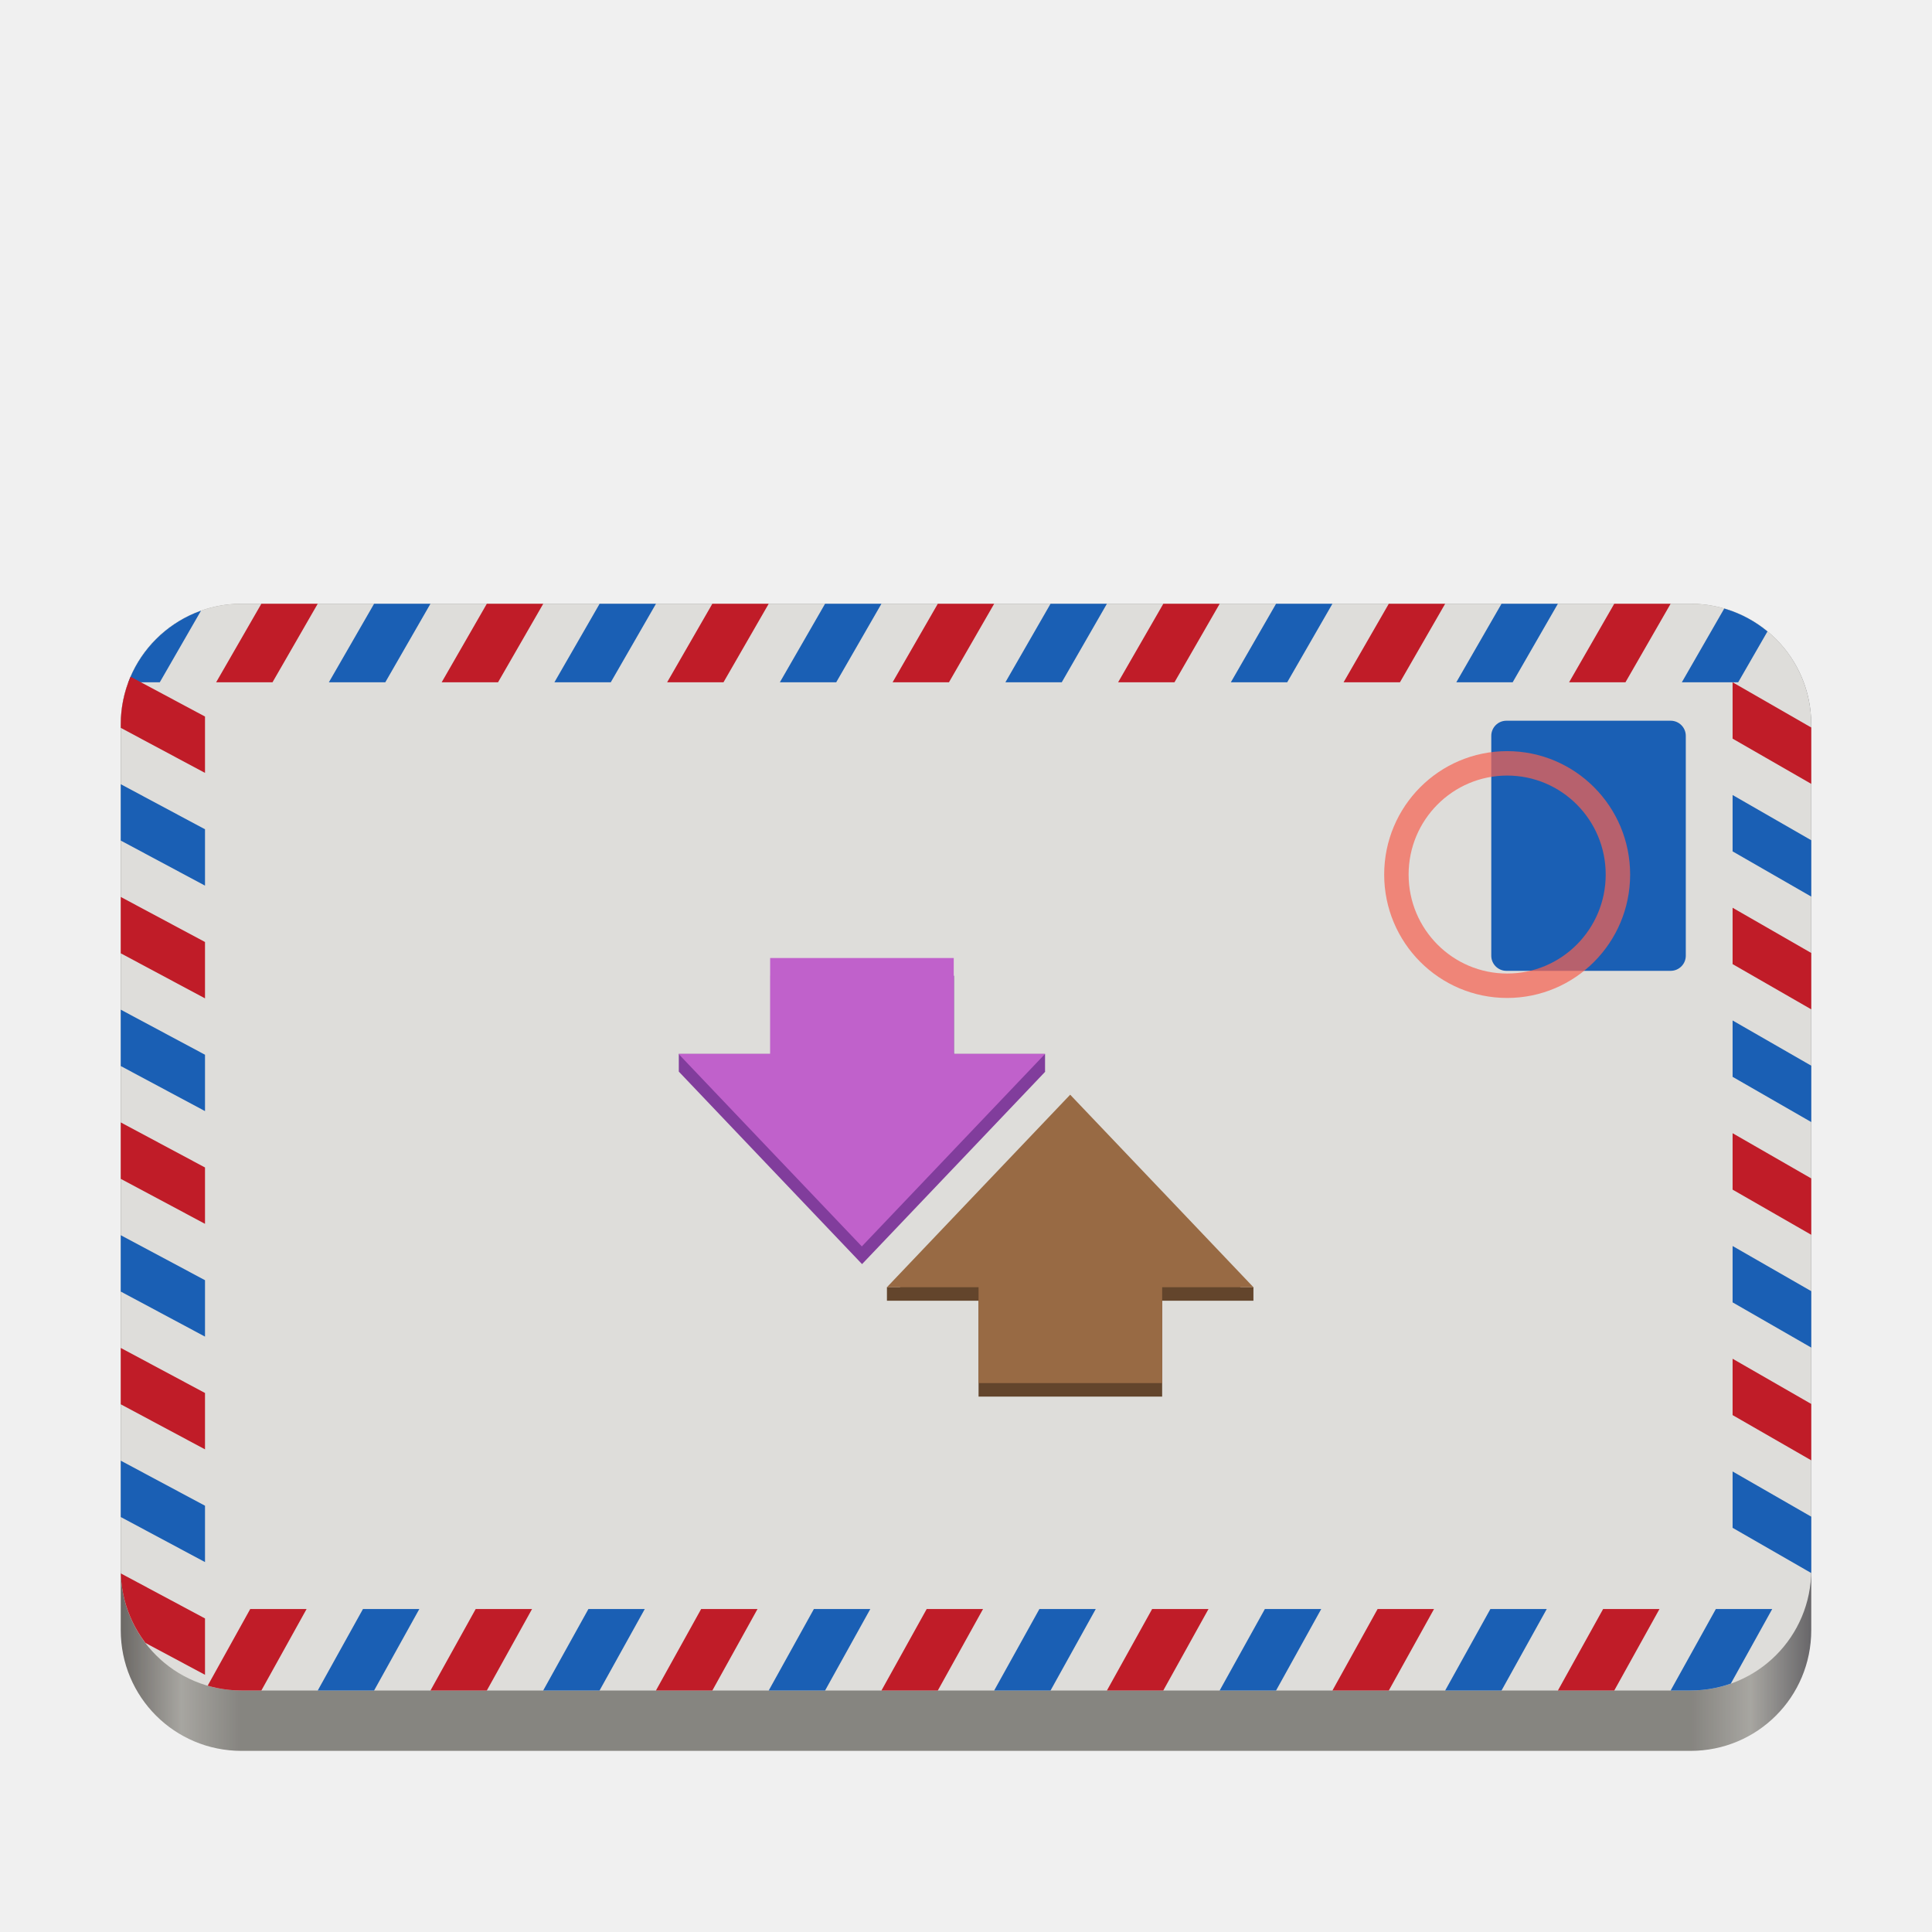
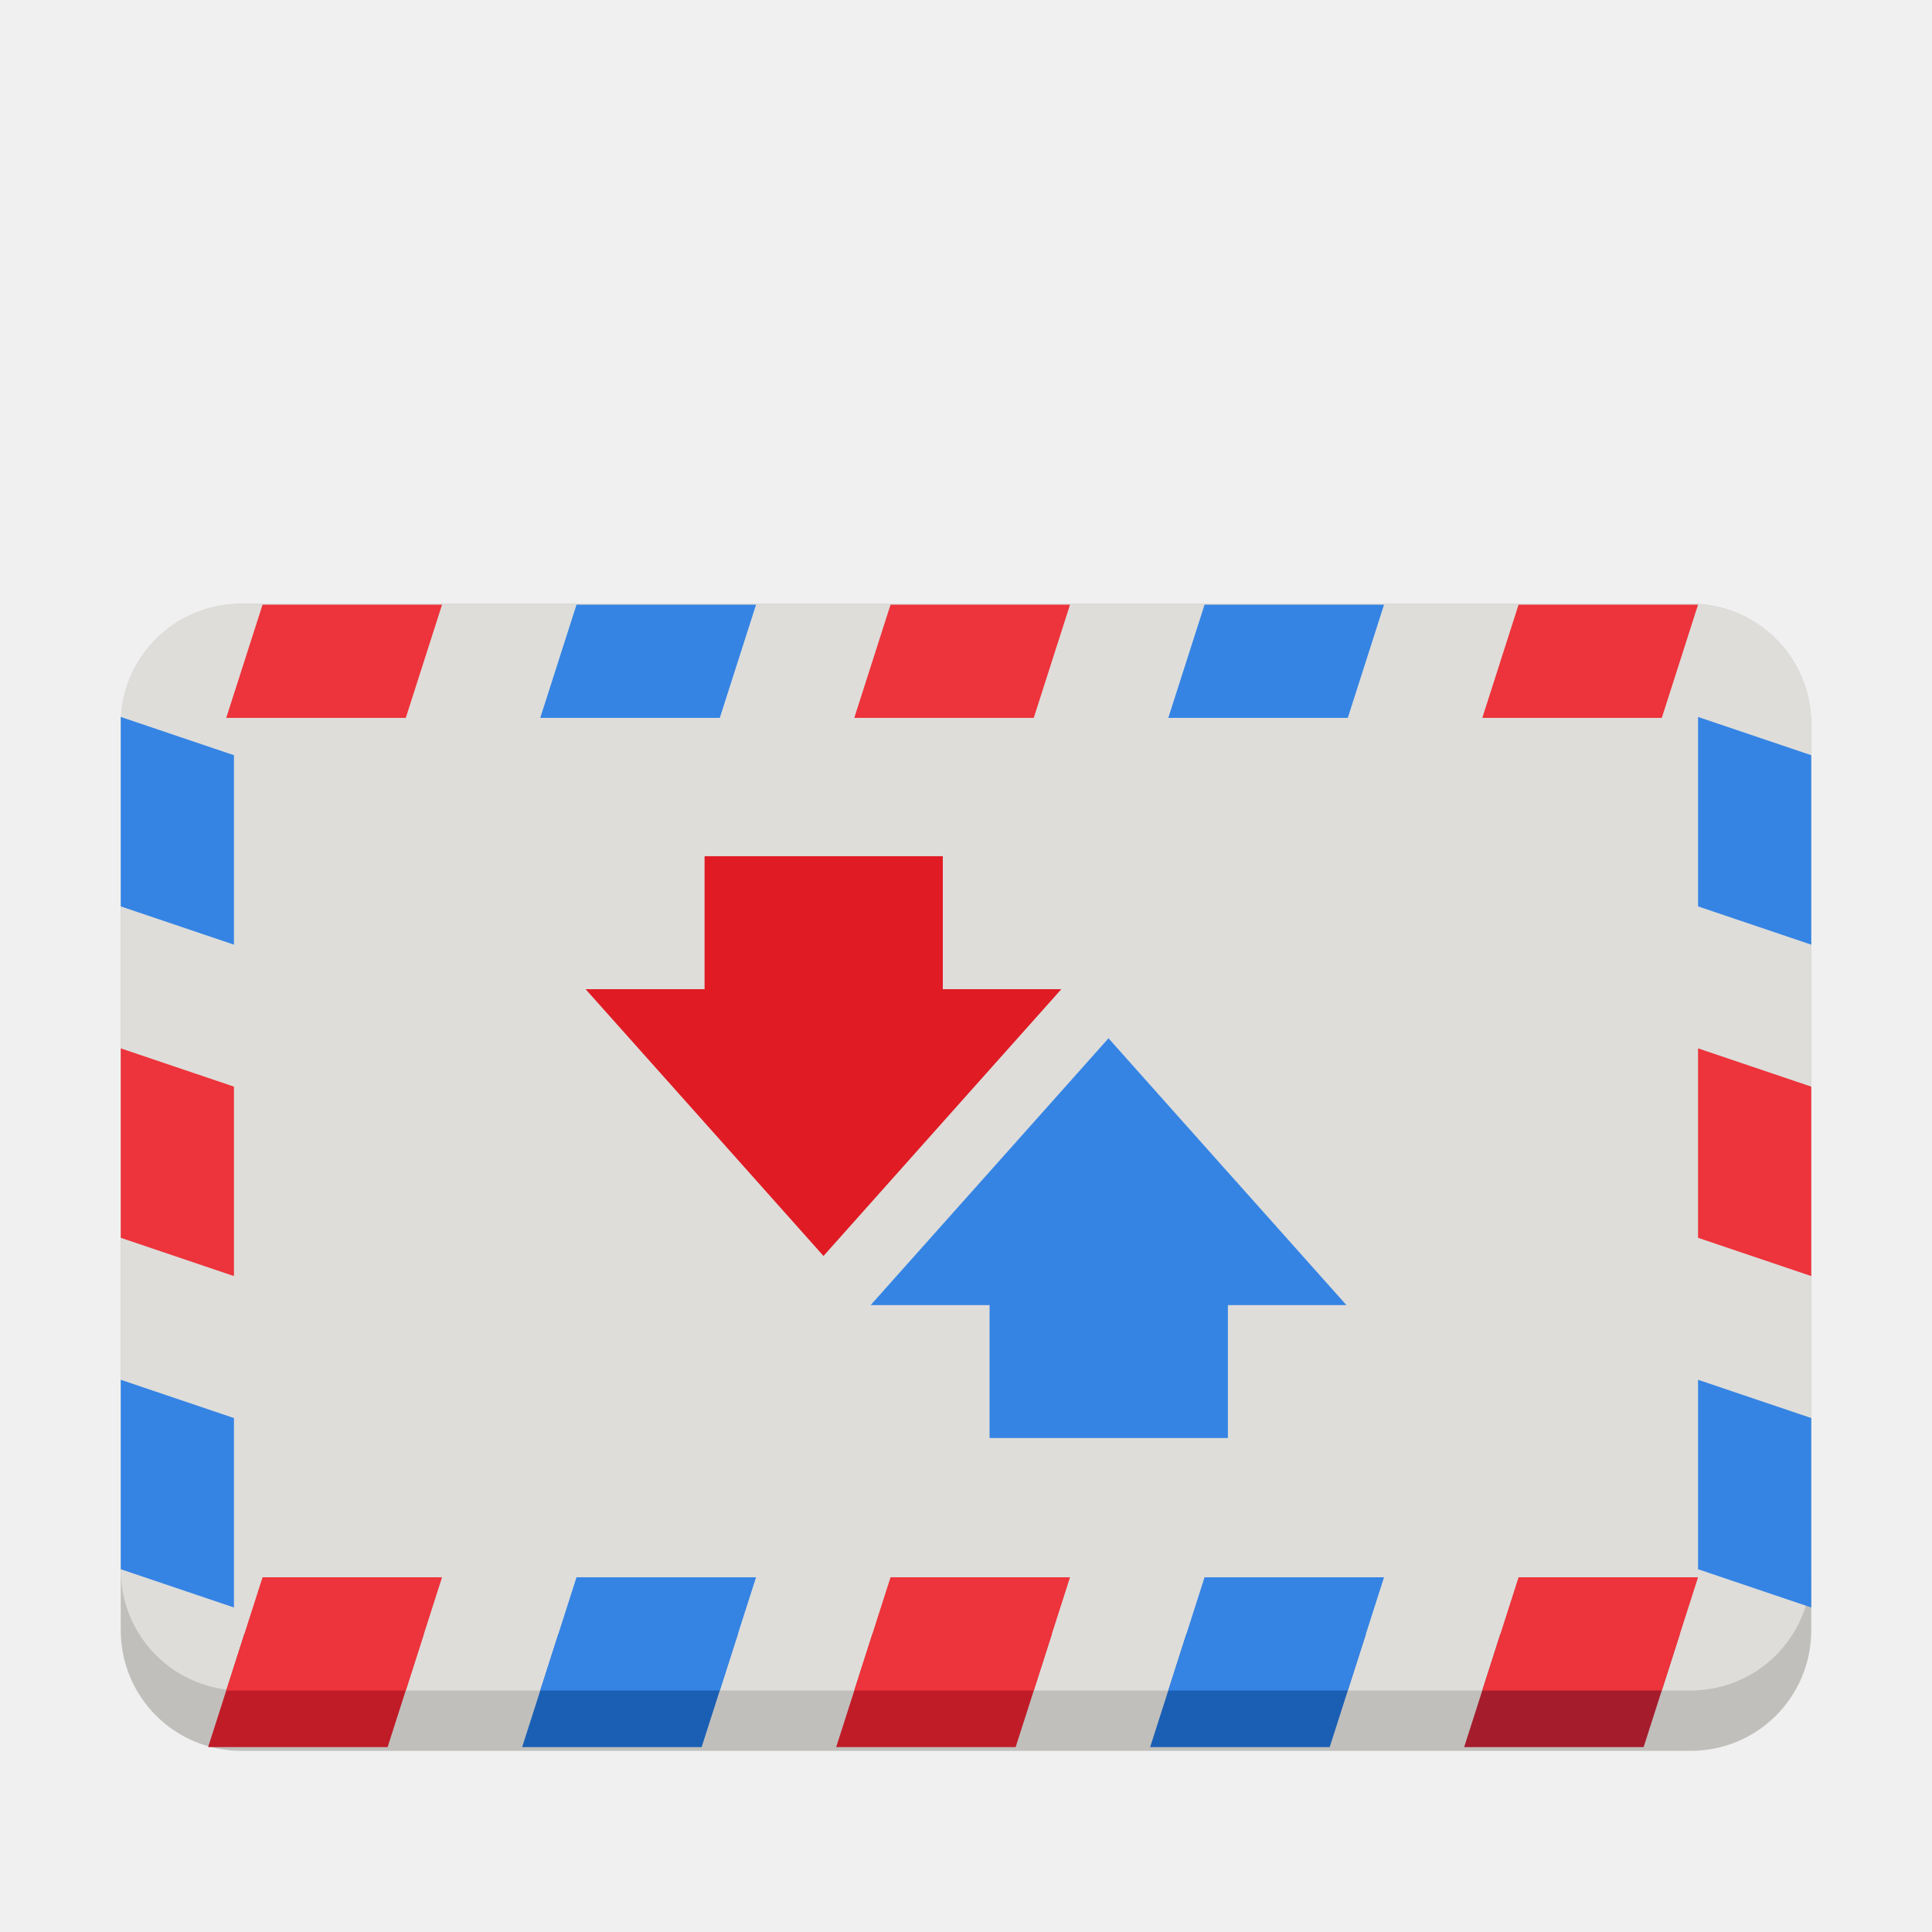
- <svg xmlns="http://www.w3.org/2000/svg" xmlns:xlink="http://www.w3.org/1999/xlink" height="128px" viewBox="0 0 128 128" width="128px">
-   <defs>
-     <filter id="a" height="100%" width="100%" x="0%" y="0%">
-       <feColorMatrix color-interpolation-filters="sRGB" values="0 0 0 0 1 0 0 0 0 1 0 0 0 0 1 0 0 0 -1 1" />
-     </filter>
-     <filter id="b" height="100%" width="100%" x="0%" y="0%">
-       <feImage height="153.6" result="source" width="153.6" xlink:href="#k" />
-       <feImage height="153.6" result="destination" width="153.6" xlink:href="#l" />
-       <feBlend color-interpolation-filters="sRGB" in="source" in2="destination" mode="multiply" />
-     </filter>
-     <filter id="c" height="100%" width="100%" x="0%" y="0%">
-       <feImage height="153.6" result="source" width="153.6" xlink:href="#m" />
-       <feImage height="153.6" result="destination" width="153.6" xlink:href="#n" />
-       <feComposite color-interpolation-filters="sRGB" in="source" in2="destination" k1="0" k2="1" k3="1" k4="0" operator="arithmetic" />
-     </filter>
-     <filter id="d" height="100%" width="100%" x="0%" y="0%">
-       <feColorMatrix color-interpolation-filters="sRGB" values="0 0 0 0 1 0 0 0 0 1 0 0 0 0 1 0 0 0 1 0" />
-     </filter>
-     <linearGradient id="e" gradientUnits="userSpaceOnUse" x1="8" x2="120" y1="116" y2="116">
-       <stop offset="0" stop-color="#7b7876" />
-       <stop offset="0.036" stop-color="#c0bfbc" />
-       <stop offset="0.071" stop-color="#9a9996" />
-       <stop offset="0.929" stop-color="#9a9996" />
-       <stop offset="0.964" stop-color="#c0bfbc" />
-       <stop offset="1" stop-color="#77767b" />
-     </linearGradient>
-     <clipPath id="f">
-       <rect height="152" width="192" />
-     </clipPath>
-     <g id="g">
-       <rect fill="none" height="153.6" width="153.6" />
-       <rect fill="#ffffff" height="153.6" width="153.6" />
-     </g>
-     <mask id="h">
-       <use xlink:href="#g" />
-     </mask>
-     <mask id="i">
-       <use filter="url(#a)" xlink:href="#g" />
-     </mask>
-     <mask id="j">
-       <rect fill="#ffffff" height="153.6" width="153.6" />
-     </mask>
-     <g id="k" mask="url(#j)">
-       <g clip-path="url(#f)" transform="matrix(1 0 0 1 4.8 -3.2)">
-         <path d="m 24 56 h 96 c 4.434 0 8 3.566 8 8 v 60 c 0 4.434 -3.566 8 -8 8 h -96 c -4.434 0 -8 -3.566 -8 -8 v -60 c 0 -4.434 3.566 -8 8 -8 z m 0 0" fill="#deddda" />
-       </g>
-     </g>
-     <g id="l" transform="matrix(1 0 0 1 12.8 12.8)">
-       <path d="m 16 40 h 96 c 4.434 0 8 3.566 8 8 v 60 c 0 4.434 -3.566 8 -8 8 h -96 c -4.434 0 -8 -3.566 -8 -8 v -60 c 0 -4.434 3.566 -8 8 -8 z m 0 0" fill="url(#e)" />
-     </g>
-     <g id="m" filter="url(#b)" mask="url(#h)">
-       <rect height="153.6" width="153.6" />
-     </g>
-     <g id="n" mask="url(#i)">
-       <use xlink:href="#l" />
-     </g>
-     <clipPath id="o">
-       <path d="m 8 40 h 6 v 6 h -6 z m 0 0" />
-     </clipPath>
-     <clipPath id="p">
-       <path d="m 16 40 h 96 c 4.418 0 8 3.582 8 8 v 56 c 0 4.418 -3.582 8 -8 8 h -96 c -4.418 0 -8 -3.582 -8 -8 v -56 c 0 -4.418 3.582 -8 8 -8 z m 0 0" />
-     </clipPath>
-     <clipPath id="q">
-       <path d="m 14 40 h 8 v 6 h -8 z m 0 0" />
-     </clipPath>
-     <clipPath id="r">
-       <path d="m 16 40 h 96 c 4.418 0 8 3.582 8 8 v 56 c 0 4.418 -3.582 8 -8 8 h -96 c -4.418 0 -8 -3.582 -8 -8 v -56 c 0 -4.418 3.582 -8 8 -8 z m 0 0" />
-     </clipPath>
-     <clipPath id="s">
-       <path d="m 21 40 h 8 v 6 h -8 z m 0 0" />
-     </clipPath>
-     <clipPath id="t">
-       <path d="m 16 40 h 96 c 4.418 0 8 3.582 8 8 v 56 c 0 4.418 -3.582 8 -8 8 h -96 c -4.418 0 -8 -3.582 -8 -8 v -56 c 0 -4.418 3.582 -8 8 -8 z m 0 0" />
-     </clipPath>
-     <clipPath id="u">
-       <path d="m 29 40 h 7 v 6 h -7 z m 0 0" />
-     </clipPath>
-     <clipPath id="v">
-       <path d="m 16 40 h 96 c 4.418 0 8 3.582 8 8 v 56 c 0 4.418 -3.582 8 -8 8 h -96 c -4.418 0 -8 -3.582 -8 -8 v -56 c 0 -4.418 3.582 -8 8 -8 z m 0 0" />
-     </clipPath>
-     <clipPath id="w">
-       <path d="m 36 40 h 8 v 6 h -8 z m 0 0" />
-     </clipPath>
-     <clipPath id="x">
-       <path d="m 16 40 h 96 c 4.418 0 8 3.582 8 8 v 56 c 0 4.418 -3.582 8 -8 8 h -96 c -4.418 0 -8 -3.582 -8 -8 v -56 c 0 -4.418 3.582 -8 8 -8 z m 0 0" />
-     </clipPath>
-     <clipPath id="y">
-       <path d="m 44 40 h 7 v 6 h -7 z m 0 0" />
-     </clipPath>
-     <clipPath id="z">
-       <path d="m 16 40 h 96 c 4.418 0 8 3.582 8 8 v 56 c 0 4.418 -3.582 8 -8 8 h -96 c -4.418 0 -8 -3.582 -8 -8 v -56 c 0 -4.418 3.582 -8 8 -8 z m 0 0" />
-     </clipPath>
-     <clipPath id="A">
-       <path d="m 51 40 h 8 v 6 h -8 z m 0 0" />
-     </clipPath>
-     <clipPath id="B">
-       <path d="m 16 40 h 96 c 4.418 0 8 3.582 8 8 v 56 c 0 4.418 -3.582 8 -8 8 h -96 c -4.418 0 -8 -3.582 -8 -8 v -56 c 0 -4.418 3.582 -8 8 -8 z m 0 0" />
-     </clipPath>
-     <clipPath id="C">
-       <path d="m 59 40 h 7 v 6 h -7 z m 0 0" />
-     </clipPath>
-     <clipPath id="D">
-       <path d="m 16 40 h 96 c 4.418 0 8 3.582 8 8 v 56 c 0 4.418 -3.582 8 -8 8 h -96 c -4.418 0 -8 -3.582 -8 -8 v -56 c 0 -4.418 3.582 -8 8 -8 z m 0 0" />
-     </clipPath>
-     <clipPath id="E">
-       <path d="m 66 40 h 8 v 6 h -8 z m 0 0" />
-     </clipPath>
-     <clipPath id="F">
-       <path d="m 16 40 h 96 c 4.418 0 8 3.582 8 8 v 56 c 0 4.418 -3.582 8 -8 8 h -96 c -4.418 0 -8 -3.582 -8 -8 v -56 c 0 -4.418 3.582 -8 8 -8 z m 0 0" />
-     </clipPath>
-     <clipPath id="G">
-       <path d="m 74 40 h 7 v 6 h -7 z m 0 0" />
-     </clipPath>
-     <clipPath id="H">
-       <path d="m 16 40 h 96 c 4.418 0 8 3.582 8 8 v 56 c 0 4.418 -3.582 8 -8 8 h -96 c -4.418 0 -8 -3.582 -8 -8 v -56 c 0 -4.418 3.582 -8 8 -8 z m 0 0" />
-     </clipPath>
-     <clipPath id="I">
-       <path d="m 81 40 h 8 v 6 h -8 z m 0 0" />
-     </clipPath>
-     <clipPath id="J">
-       <path d="m 16 40 h 96 c 4.418 0 8 3.582 8 8 v 56 c 0 4.418 -3.582 8 -8 8 h -96 c -4.418 0 -8 -3.582 -8 -8 v -56 c 0 -4.418 3.582 -8 8 -8 z m 0 0" />
-     </clipPath>
-     <clipPath id="K">
-       <path d="m 89 40 h 7 v 6 h -7 z m 0 0" />
-     </clipPath>
-     <clipPath id="L">
-       <path d="m 16 40 h 96 c 4.418 0 8 3.582 8 8 v 56 c 0 4.418 -3.582 8 -8 8 h -96 c -4.418 0 -8 -3.582 -8 -8 v -56 c 0 -4.418 3.582 -8 8 -8 z m 0 0" />
-     </clipPath>
-     <clipPath id="M">
-       <path d="m 96 40 h 8 v 6 h -8 z m 0 0" />
-     </clipPath>
-     <clipPath id="N">
-       <path d="m 16 40 h 96 c 4.418 0 8 3.582 8 8 v 56 c 0 4.418 -3.582 8 -8 8 h -96 c -4.418 0 -8 -3.582 -8 -8 v -56 c 0 -4.418 3.582 -8 8 -8 z m 0 0" />
-     </clipPath>
-     <clipPath id="O">
-       <path d="m 103 40 h 8 v 6 h -8 z m 0 0" />
-     </clipPath>
-     <clipPath id="P">
-       <path d="m 16 40 h 96 c 4.418 0 8 3.582 8 8 v 56 c 0 4.418 -3.582 8 -8 8 h -96 c -4.418 0 -8 -3.582 -8 -8 v -56 c 0 -4.418 3.582 -8 8 -8 z m 0 0" />
-     </clipPath>
-     <clipPath id="Q">
-       <path d="m 111 40 h 8 v 6 h -8 z m 0 0" />
-     </clipPath>
-     <clipPath id="R">
-       <path d="m 16 40 h 96 c 4.418 0 8 3.582 8 8 v 56 c 0 4.418 -3.582 8 -8 8 h -96 c -4.418 0 -8 -3.582 -8 -8 v -56 c 0 -4.418 3.582 -8 8 -8 z m 0 0" />
-     </clipPath>
-     <clipPath id="S">
-       <path d="m 13 106 h 8 v 6 h -8 z m 0 0" />
-     </clipPath>
-     <clipPath id="T">
-       <path d="m 16 40 h 96 c 4.418 0 8 3.582 8 8 v 56 c 0 4.418 -3.582 8 -8 8 h -96 c -4.418 0 -8 -3.582 -8 -8 v -56 c 0 -4.418 3.582 -8 8 -8 z m 0 0" />
-     </clipPath>
-     <clipPath id="U">
-       <path d="m 21 106 h 7 v 6 h -7 z m 0 0" />
-     </clipPath>
-     <clipPath id="V">
-       <path d="m 16 40 h 96 c 4.418 0 8 3.582 8 8 v 56 c 0 4.418 -3.582 8 -8 8 h -96 c -4.418 0 -8 -3.582 -8 -8 v -56 c 0 -4.418 3.582 -8 8 -8 z m 0 0" />
-     </clipPath>
-     <clipPath id="W">
-       <path d="m 28 106 h 8 v 6 h -8 z m 0 0" />
-     </clipPath>
-     <clipPath id="X">
-       <path d="m 16 40 h 96 c 4.418 0 8 3.582 8 8 v 56 c 0 4.418 -3.582 8 -8 8 h -96 c -4.418 0 -8 -3.582 -8 -8 v -56 c 0 -4.418 3.582 -8 8 -8 z m 0 0" />
-     </clipPath>
-     <clipPath id="Y">
-       <path d="m 35 106 h 8 v 6 h -8 z m 0 0" />
-     </clipPath>
-     <clipPath id="Z">
-       <path d="m 16 40 h 96 c 4.418 0 8 3.582 8 8 v 56 c 0 4.418 -3.582 8 -8 8 h -96 c -4.418 0 -8 -3.582 -8 -8 v -56 c 0 -4.418 3.582 -8 8 -8 z m 0 0" />
-     </clipPath>
-     <clipPath id="aa">
-       <path d="m 43 106 h 8 v 6 h -8 z m 0 0" />
-     </clipPath>
-     <clipPath id="ab">
-       <path d="m 16 40 h 96 c 4.418 0 8 3.582 8 8 v 56 c 0 4.418 -3.582 8 -8 8 h -96 c -4.418 0 -8 -3.582 -8 -8 v -56 c 0 -4.418 3.582 -8 8 -8 z m 0 0" />
-     </clipPath>
-     <clipPath id="ac">
-       <path d="m 50 106 h 8 v 6 h -8 z m 0 0" />
-     </clipPath>
-     <clipPath id="ad">
-       <path d="m 16 40 h 96 c 4.418 0 8 3.582 8 8 v 56 c 0 4.418 -3.582 8 -8 8 h -96 c -4.418 0 -8 -3.582 -8 -8 v -56 c 0 -4.418 3.582 -8 8 -8 z m 0 0" />
-     </clipPath>
-     <clipPath id="ae">
-       <path d="m 58 106 h 8 v 6 h -8 z m 0 0" />
-     </clipPath>
-     <clipPath id="af">
-       <path d="m 16 40 h 96 c 4.418 0 8 3.582 8 8 v 56 c 0 4.418 -3.582 8 -8 8 h -96 c -4.418 0 -8 -3.582 -8 -8 v -56 c 0 -4.418 3.582 -8 8 -8 z m 0 0" />
-     </clipPath>
-     <clipPath id="ag">
-       <path d="m 65 106 h 8 v 6 h -8 z m 0 0" />
-     </clipPath>
-     <clipPath id="ah">
-       <path d="m 16 40 h 96 c 4.418 0 8 3.582 8 8 v 56 c 0 4.418 -3.582 8 -8 8 h -96 c -4.418 0 -8 -3.582 -8 -8 v -56 c 0 -4.418 3.582 -8 8 -8 z m 0 0" />
-     </clipPath>
-     <clipPath id="ai">
-       <path d="m 73 106 h 8 v 6 h -8 z m 0 0" />
-     </clipPath>
-     <clipPath id="aj">
-       <path d="m 16 40 h 96 c 4.418 0 8 3.582 8 8 v 56 c 0 4.418 -3.582 8 -8 8 h -96 c -4.418 0 -8 -3.582 -8 -8 v -56 c 0 -4.418 3.582 -8 8 -8 z m 0 0" />
-     </clipPath>
-     <clipPath id="ak">
-       <path d="m 80 106 h 8 v 6 h -8 z m 0 0" />
-     </clipPath>
-     <clipPath id="al">
-       <path d="m 16 40 h 96 c 4.418 0 8 3.582 8 8 v 56 c 0 4.418 -3.582 8 -8 8 h -96 c -4.418 0 -8 -3.582 -8 -8 v -56 c 0 -4.418 3.582 -8 8 -8 z m 0 0" />
-     </clipPath>
-     <clipPath id="am">
-       <path d="m 88 106 h 8 v 6 h -8 z m 0 0" />
-     </clipPath>
-     <clipPath id="an">
-       <path d="m 16 40 h 96 c 4.418 0 8 3.582 8 8 v 56 c 0 4.418 -3.582 8 -8 8 h -96 c -4.418 0 -8 -3.582 -8 -8 v -56 c 0 -4.418 3.582 -8 8 -8 z m 0 0" />
-     </clipPath>
-     <clipPath id="ao">
-       <path d="m 95 106 h 8 v 6 h -8 z m 0 0" />
-     </clipPath>
-     <clipPath id="ap">
-       <path d="m 16 40 h 96 c 4.418 0 8 3.582 8 8 v 56 c 0 4.418 -3.582 8 -8 8 h -96 c -4.418 0 -8 -3.582 -8 -8 v -56 c 0 -4.418 3.582 -8 8 -8 z m 0 0" />
-     </clipPath>
-     <clipPath id="aq">
-       <path d="m 103 106 h 7 v 6 h -7 z m 0 0" />
-     </clipPath>
-     <clipPath id="ar">
-       <path d="m 16 40 h 96 c 4.418 0 8 3.582 8 8 v 56 c 0 4.418 -3.582 8 -8 8 h -96 c -4.418 0 -8 -3.582 -8 -8 v -56 c 0 -4.418 3.582 -8 8 -8 z m 0 0" />
-     </clipPath>
-     <clipPath id="as">
-       <path d="m 110 106 h 8 v 6 h -8 z m 0 0" />
-     </clipPath>
-     <clipPath id="at">
-       <path d="m 16 40 h 96 c 4.418 0 8 3.582 8 8 v 56 c 0 4.418 -3.582 8 -8 8 h -96 c -4.418 0 -8 -3.582 -8 -8 v -56 c 0 -4.418 3.582 -8 8 -8 z m 0 0" />
-     </clipPath>
-     <clipPath id="au">
-       <path d="m 8 44 h 6 v 8 h -6 z m 0 0" />
-     </clipPath>
-     <clipPath id="av">
-       <path d="m 16 40 h 96 c 4.418 0 8 3.582 8 8 v 56 c 0 4.418 -3.582 8 -8 8 h -96 c -4.418 0 -8 -3.582 -8 -8 v -56 c 0 -4.418 3.582 -8 8 -8 z m 0 0" />
-     </clipPath>
-     <clipPath id="aw">
-       <path d="m 8 51 h 6 v 8 h -6 z m 0 0" />
-     </clipPath>
-     <clipPath id="ax">
-       <path d="m 16 40 h 96 c 4.418 0 8 3.582 8 8 v 56 c 0 4.418 -3.582 8 -8 8 h -96 c -4.418 0 -8 -3.582 -8 -8 v -56 c 0 -4.418 3.582 -8 8 -8 z m 0 0" />
-     </clipPath>
-     <clipPath id="ay">
-       <path d="m 8 59 h 6 v 8 h -6 z m 0 0" />
-     </clipPath>
-     <clipPath id="az">
-       <path d="m 16 40 h 96 c 4.418 0 8 3.582 8 8 v 56 c 0 4.418 -3.582 8 -8 8 h -96 c -4.418 0 -8 -3.582 -8 -8 v -56 c 0 -4.418 3.582 -8 8 -8 z m 0 0" />
-     </clipPath>
-     <clipPath id="aA">
-       <path d="m 8 66 h 6 v 8 h -6 z m 0 0" />
-     </clipPath>
-     <clipPath id="aB">
-       <path d="m 16 40 h 96 c 4.418 0 8 3.582 8 8 v 56 c 0 4.418 -3.582 8 -8 8 h -96 c -4.418 0 -8 -3.582 -8 -8 v -56 c 0 -4.418 3.582 -8 8 -8 z m 0 0" />
-     </clipPath>
-     <clipPath id="aC">
-       <path d="m 8 74 h 6 v 8 h -6 z m 0 0" />
-     </clipPath>
-     <clipPath id="aD">
-       <path d="m 16 40 h 96 c 4.418 0 8 3.582 8 8 v 56 c 0 4.418 -3.582 8 -8 8 h -96 c -4.418 0 -8 -3.582 -8 -8 v -56 c 0 -4.418 3.582 -8 8 -8 z m 0 0" />
-     </clipPath>
-     <clipPath id="aE">
-       <path d="m 8 81 h 6 v 8 h -6 z m 0 0" />
-     </clipPath>
-     <clipPath id="aF">
-       <path d="m 16 40 h 96 c 4.418 0 8 3.582 8 8 v 56 c 0 4.418 -3.582 8 -8 8 h -96 c -4.418 0 -8 -3.582 -8 -8 v -56 c 0 -4.418 3.582 -8 8 -8 z m 0 0" />
-     </clipPath>
-     <clipPath id="aG">
-       <path d="m 8 89 h 6 v 8 h -6 z m 0 0" />
-     </clipPath>
-     <clipPath id="aH">
-       <path d="m 16 40 h 96 c 4.418 0 8 3.582 8 8 v 56 c 0 4.418 -3.582 8 -8 8 h -96 c -4.418 0 -8 -3.582 -8 -8 v -56 c 0 -4.418 3.582 -8 8 -8 z m 0 0" />
-     </clipPath>
-     <clipPath id="aI">
-       <path d="m 8 96 h 6 v 8 h -6 z m 0 0" />
-     </clipPath>
-     <clipPath id="aJ">
-       <path d="m 16 40 h 96 c 4.418 0 8 3.582 8 8 v 56 c 0 4.418 -3.582 8 -8 8 h -96 c -4.418 0 -8 -3.582 -8 -8 v -56 c 0 -4.418 3.582 -8 8 -8 z m 0 0" />
-     </clipPath>
-     <clipPath id="aK">
-       <path d="m 8 104 h 6 v 7 h -6 z m 0 0" />
-     </clipPath>
-     <clipPath id="aL">
-       <path d="m 16 40 h 96 c 4.418 0 8 3.582 8 8 v 56 c 0 4.418 -3.582 8 -8 8 h -96 c -4.418 0 -8 -3.582 -8 -8 v -56 c 0 -4.418 3.582 -8 8 -8 z m 0 0" />
-     </clipPath>
-     <clipPath id="aM">
-       <path d="m 114 45 h 6 v 7 h -6 z m 0 0" />
-     </clipPath>
-     <clipPath id="aN">
-       <path d="m 16 40 h 96 c 4.418 0 8 3.582 8 8 v 56 c 0 4.418 -3.582 8 -8 8 h -96 c -4.418 0 -8 -3.582 -8 -8 v -56 c 0 -4.418 3.582 -8 8 -8 z m 0 0" />
-     </clipPath>
-     <clipPath id="aO">
-       <path d="m 114 52 h 6 v 8 h -6 z m 0 0" />
-     </clipPath>
-     <clipPath id="aP">
-       <path d="m 16 40 h 96 c 4.418 0 8 3.582 8 8 v 56 c 0 4.418 -3.582 8 -8 8 h -96 c -4.418 0 -8 -3.582 -8 -8 v -56 c 0 -4.418 3.582 -8 8 -8 z m 0 0" />
-     </clipPath>
-     <clipPath id="aQ">
-       <path d="m 114 60 h 6 v 7 h -6 z m 0 0" />
-     </clipPath>
-     <clipPath id="aR">
-       <path d="m 16 40 h 96 c 4.418 0 8 3.582 8 8 v 56 c 0 4.418 -3.582 8 -8 8 h -96 c -4.418 0 -8 -3.582 -8 -8 v -56 c 0 -4.418 3.582 -8 8 -8 z m 0 0" />
-     </clipPath>
-     <clipPath id="aS">
-       <path d="m 114 67 h 6 v 8 h -6 z m 0 0" />
-     </clipPath>
-     <clipPath id="aT">
-       <path d="m 16 40 h 96 c 4.418 0 8 3.582 8 8 v 56 c 0 4.418 -3.582 8 -8 8 h -96 c -4.418 0 -8 -3.582 -8 -8 v -56 c 0 -4.418 3.582 -8 8 -8 z m 0 0" />
-     </clipPath>
-     <clipPath id="aU">
-       <path d="m 114 75 h 6 v 7 h -6 z m 0 0" />
-     </clipPath>
-     <clipPath id="aV">
-       <path d="m 16 40 h 96 c 4.418 0 8 3.582 8 8 v 56 c 0 4.418 -3.582 8 -8 8 h -96 c -4.418 0 -8 -3.582 -8 -8 v -56 c 0 -4.418 3.582 -8 8 -8 z m 0 0" />
-     </clipPath>
-     <clipPath id="aW">
-       <path d="m 114 82 h 6 v 8 h -6 z m 0 0" />
-     </clipPath>
-     <clipPath id="aX">
-       <path d="m 16 40 h 96 c 4.418 0 8 3.582 8 8 v 56 c 0 4.418 -3.582 8 -8 8 h -96 c -4.418 0 -8 -3.582 -8 -8 v -56 c 0 -4.418 3.582 -8 8 -8 z m 0 0" />
-     </clipPath>
-     <clipPath id="aY">
-       <path d="m 114 90 h 6 v 7 h -6 z m 0 0" />
-     </clipPath>
-     <clipPath id="aZ">
-       <path d="m 16 40 h 96 c 4.418 0 8 3.582 8 8 v 56 c 0 4.418 -3.582 8 -8 8 h -96 c -4.418 0 -8 -3.582 -8 -8 v -56 c 0 -4.418 3.582 -8 8 -8 z m 0 0" />
-     </clipPath>
-     <clipPath id="a0">
-       <path d="m 114 97 h 6 v 8 h -6 z m 0 0" />
-     </clipPath>
-     <clipPath id="a1">
-       <path d="m 16 40 h 96 c 4.418 0 8 3.582 8 8 v 56 c 0 4.418 -3.582 8 -8 8 h -96 c -4.418 0 -8 -3.582 -8 -8 v -56 c 0 -4.418 3.582 -8 8 -8 z m 0 0" />
-     </clipPath>
-     <mask id="a2">
-       <g filter="url(#d)">
-         <rect fill-opacity="0.71" height="153.6" width="153.6" x="-12.8" y="-12.8" />
-       </g>
-     </mask>
-     <clipPath id="a3">
-       <rect height="152" width="192" />
-     </clipPath>
-   </defs>
-   <g filter="url(#c)" transform="matrix(1 0 0 1 -12.8 -12.8)">
-     <rect height="153.6" width="153.6" />
-   </g>
+ <svg xmlns="http://www.w3.org/2000/svg" height="128px" viewBox="0 0 128 128" width="128px">
+   <path d="m 16 40 h 96 c 4.434 0 8 3.566 8 8 v 60 c 0 4.434 -3.566 8 -8 8 h -96 c -4.434 0 -8 -3.566 -8 -8 v -60 c 0 -4.434 3.566 -8 8 -8 z m 0 0" fill="#c0bfbc" />
  <path d="m 16 40 h 96 c 4.434 0 8 3.566 8 8 v 56 c 0 4.434 -3.566 8 -8 8 h -96 c -4.434 0 -8 -3.566 -8 -8 v -56 c 0 -4.434 3.566 -8 8 -8 z m 0 0" fill="#deddda" />
-   <path d="m 99.801 47.75 h 10.887 c 0.551 0 1 0.449 1 1 v 14.57 c 0 0.551 -0.449 1 -1 1 h -10.887 c -0.551 0 -1 -0.449 -1 -1 v -14.57 c 0 -0.551 0.449 -1 1 -1 z m 0 0" fill="#1a5fb4" />
-   <path d="m 51.043 64.645 v 5.18 h -6.07 v 1.172 l 6.07 6.379 l 6.07 6.375 l 6.07 -6.375 l 0.023 -0.023 l 6.047 -6.355 h -0.016 v -1.172 h -6.031 v -5.18 z m 0 0" fill="#813d9c" />
-   <path d="m 57.098 82.578 l -6.074 -6.375 l -6.07 -6.379 h 6.07 v -6.352 h 12.164 v 6.352 h 6.051 l -6.051 6.355 l -0.02 0.023 z m 0 0" fill="#c061cb" />
-   <path d="m 70.902 73.422 l -6.07 6.375 l -5.211 5.48 h -0.859 v 0.898 h 6.07 v 6.352 h 12.164 v -6.352 h 6.047 v -0.898 h -0.855 l -5.191 -5.457 l -0.02 -0.023 z m 0 0" fill="#63452c" />
-   <path d="m 70.902 72.527 l -6.07 6.375 l -6.07 6.379 h 6.07 v 6.352 h 12.164 v -6.352 h 6.047 l -6.047 -6.355 l -0.023 -0.023 z m 0 0" fill="#986a44" />
-   <g clip-path="url(#o)">
-     <g clip-path="url(#p)">
-       <path d="m 9.848 40 l -2.996 5.203 h 3.734 l 2.996 -5.203 z m 0 0" fill="#1a5fb4" />
-     </g>
-   </g>
-   <g clip-path="url(#q)">
-     <g clip-path="url(#r)">
-       <path d="m 17.316 40 l -2.996 5.203 h 3.734 l 2.996 -5.203 z m 0 0" fill="#c01c28" />
-     </g>
-   </g>
-   <g clip-path="url(#s)">
-     <g clip-path="url(#t)">
-       <path d="m 24.785 40 l -2.996 5.203 h 3.738 l 2.992 -5.203 z m 0 0" fill="#1a5fb4" />
-     </g>
-   </g>
-   <g clip-path="url(#u)">
-     <g clip-path="url(#v)">
-       <path d="m 32.254 40 l -2.992 5.203 h 3.734 l 2.996 -5.203 z m 0 0" fill="#c01c28" />
-     </g>
-   </g>
-   <g clip-path="url(#w)">
-     <g clip-path="url(#x)">
-       <path d="m 39.727 40 l -2.996 5.203 h 3.734 l 2.996 -5.203 z m 0 0" fill="#1a5fb4" />
-     </g>
-   </g>
-   <g clip-path="url(#y)">
-     <g clip-path="url(#z)">
-       <path d="m 47.195 40 l -2.996 5.203 h 3.734 l 2.996 -5.203 z m 0 0" fill="#c01c28" />
-     </g>
-   </g>
-   <g clip-path="url(#A)">
-     <g clip-path="url(#B)">
-       <path d="m 54.664 40 l -2.996 5.203 h 3.734 l 2.996 -5.203 z m 0 0" fill="#1a5fb4" />
-     </g>
-   </g>
-   <g clip-path="url(#C)">
-     <g clip-path="url(#D)">
-       <path d="m 62.133 40 l -2.996 5.203 h 3.734 l 2.996 -5.203 z m 0 0" fill="#c01c28" />
-     </g>
-   </g>
-   <g clip-path="url(#E)">
-     <g clip-path="url(#F)">
-       <path d="m 69.602 40 l -2.992 5.203 h 3.734 l 2.992 -5.203 z m 0 0" fill="#1a5fb4" />
-     </g>
-   </g>
-   <g clip-path="url(#G)">
-     <g clip-path="url(#H)">
-       <path d="m 77.074 40 l -2.996 5.203 h 3.734 l 2.996 -5.203 z m 0 0" fill="#c01c28" />
-     </g>
-   </g>
-   <g clip-path="url(#I)">
-     <g clip-path="url(#J)">
-       <path d="m 84.543 40 l -2.996 5.203 h 3.734 l 2.996 -5.203 z m 0 0" fill="#1a5fb4" />
-     </g>
-   </g>
-   <g clip-path="url(#K)">
-     <g clip-path="url(#L)">
-       <path d="m 92.012 40 l -2.996 5.203 h 3.734 l 2.996 -5.203 z m 0 0" fill="#c01c28" />
-     </g>
-   </g>
-   <g clip-path="url(#M)">
-     <g clip-path="url(#N)">
-       <path d="m 99.48 40 l -2.996 5.203 h 3.734 l 2.996 -5.203 z m 0 0" fill="#1a5fb4" />
-     </g>
-   </g>
-   <g clip-path="url(#O)">
-     <g clip-path="url(#P)">
-       <path d="m 106.949 40 l -2.992 5.203 h 3.734 l 2.992 -5.203 z m 0 0" fill="#c01c28" />
-     </g>
-   </g>
-   <g clip-path="url(#Q)">
-     <g clip-path="url(#R)">
-       <path d="m 114.418 40 l -2.992 5.203 h 3.734 l 2.996 -5.203 z m 0 0" fill="#1a5fb4" />
-     </g>
-   </g>
-   <g clip-path="url(#S)">
-     <g clip-path="url(#T)">
-       <path d="m 16.578 106.602 l -2.996 5.398 h 3.734 l 2.996 -5.398 z m 0 0" fill="#c01c28" />
-     </g>
-   </g>
-   <g clip-path="url(#U)">
-     <g clip-path="url(#V)">
-       <path d="m 24.047 106.602 l -2.996 5.398 h 3.734 l 2.996 -5.398 z m 0 0" fill="#1a5fb4" />
-     </g>
-   </g>
-   <g clip-path="url(#W)">
-     <g clip-path="url(#X)">
-       <path d="m 31.516 106.602 l -2.996 5.398 h 3.734 l 2.996 -5.398 z m 0 0" fill="#c01c28" />
-     </g>
-   </g>
-   <g clip-path="url(#Y)">
-     <g clip-path="url(#Z)">
-       <path d="m 38.984 106.602 l -2.996 5.398 h 3.734 l 2.996 -5.398 z m 0 0" fill="#1a5fb4" />
-     </g>
-   </g>
-   <g clip-path="url(#aa)">
-     <g clip-path="url(#ab)">
-       <path d="m 46.453 106.602 l -2.996 5.398 h 3.738 l 2.992 -5.398 z m 0 0" fill="#c01c28" />
-     </g>
-   </g>
-   <g clip-path="url(#ac)">
-     <g clip-path="url(#ad)">
-       <path d="m 53.922 106.602 l -2.992 5.398 h 3.734 l 2.996 -5.398 z m 0 0" fill="#1a5fb4" />
-     </g>
-   </g>
-   <g clip-path="url(#ae)">
-     <g clip-path="url(#af)">
-       <path d="m 61.395 106.602 l -2.996 5.398 h 3.734 l 2.996 -5.398 z m 0 0" fill="#c01c28" />
-     </g>
-   </g>
-   <g clip-path="url(#ag)">
-     <g clip-path="url(#ah)">
-       <path d="m 68.863 106.602 l -2.996 5.398 h 3.734 l 2.996 -5.398 z m 0 0" fill="#1a5fb4" />
-     </g>
-   </g>
-   <g clip-path="url(#ai)">
-     <g clip-path="url(#aj)">
-       <path d="m 76.332 106.602 l -2.996 5.398 h 3.734 l 2.996 -5.398 z m 0 0" fill="#c01c28" />
-     </g>
-   </g>
-   <g clip-path="url(#ak)">
-     <g clip-path="url(#al)">
-       <path d="m 83.801 106.602 l -2.996 5.398 h 3.738 l 2.992 -5.398 z m 0 0" fill="#1a5fb4" />
-     </g>
-   </g>
-   <g clip-path="url(#am)">
-     <g clip-path="url(#an)">
-       <path d="m 91.27 106.602 l -2.992 5.398 h 3.734 l 2.996 -5.398 z m 0 0" fill="#c01c28" />
-     </g>
-   </g>
-   <g clip-path="url(#ao)">
-     <g clip-path="url(#ap)">
-       <path d="m 98.742 106.602 l -2.996 5.398 h 3.734 l 2.996 -5.398 z m 0 0" fill="#1a5fb4" />
-     </g>
-   </g>
-   <g clip-path="url(#aq)">
-     <g clip-path="url(#ar)">
-       <path d="m 106.211 106.602 l -2.996 5.398 h 3.734 l 2.996 -5.398 z m 0 0" fill="#c01c28" />
-     </g>
-   </g>
-   <g clip-path="url(#as)">
-     <g clip-path="url(#at)">
-       <path d="m 113.68 106.602 l -2.996 5.398 h 3.734 l 2.996 -5.398 z m 0 0" fill="#1a5fb4" />
-     </g>
-   </g>
-   <g clip-path="url(#au)">
-     <g clip-path="url(#av)">
-       <path d="m 7.98 44.477 v 3.734 l 5.602 2.996 v -3.734 z m 0 0" fill="#c01c28" />
-     </g>
-   </g>
-   <g clip-path="url(#aw)">
-     <g clip-path="url(#ax)">
-       <path d="m 7.98 51.945 v 3.734 l 5.602 2.996 v -3.734 z m 0 0" fill="#1a5fb4" />
-     </g>
-   </g>
-   <g clip-path="url(#ay)">
-     <g clip-path="url(#az)">
-       <path d="m 7.98 59.414 v 3.734 l 5.602 2.996 v -3.734 z m 0 0" fill="#c01c28" />
-     </g>
-   </g>
-   <g clip-path="url(#aA)">
-     <g clip-path="url(#aB)">
-       <path d="m 7.98 66.883 v 3.734 l 5.602 2.996 v -3.734 z m 0 0" fill="#1a5fb4" />
-     </g>
-   </g>
-   <g clip-path="url(#aC)">
-     <g clip-path="url(#aD)">
-       <path d="m 7.98 74.352 v 3.738 l 5.602 2.992 v -3.734 z m 0 0" fill="#c01c28" />
-     </g>
-   </g>
-   <g clip-path="url(#aE)">
-     <g clip-path="url(#aF)">
-       <path d="m 7.98 81.824 v 3.734 l 5.602 2.996 v -3.738 z m 0 0" fill="#1a5fb4" />
-     </g>
-   </g>
-   <g clip-path="url(#aG)">
-     <g clip-path="url(#aH)">
-       <path d="m 7.98 89.293 v 3.734 l 5.602 2.996 v -3.734 z m 0 0" fill="#c01c28" />
-     </g>
-   </g>
-   <g clip-path="url(#aI)">
-     <g clip-path="url(#aJ)">
-       <path d="m 7.98 96.762 v 3.734 l 5.602 2.996 v -3.734 z m 0 0" fill="#1a5fb4" />
-     </g>
-   </g>
-   <g clip-path="url(#aK)">
-     <g clip-path="url(#aL)">
-       <path d="m 7.98 104.23 v 3.734 l 5.602 2.996 v -3.734 z m 0 0" fill="#c01c28" />
-     </g>
-   </g>
-   <g clip-path="url(#aM)">
-     <g clip-path="url(#aN)">
-       <path d="m 114.789 45.203 v 3.734 l 5.211 2.996 v -3.734 z m 0 0" fill="#c01c28" />
-     </g>
-   </g>
-   <g clip-path="url(#aO)">
-     <g clip-path="url(#aP)">
-       <path d="m 114.789 52.672 v 3.734 l 5.211 2.996 v -3.734 z m 0 0" fill="#1a5fb4" />
-     </g>
-   </g>
-   <g clip-path="url(#aQ)">
-     <g clip-path="url(#aR)">
-       <path d="m 114.789 60.141 v 3.734 l 5.211 2.996 v -3.734 z m 0 0" fill="#c01c28" />
-     </g>
-   </g>
-   <g clip-path="url(#aS)">
-     <g clip-path="url(#aT)">
-       <path d="m 114.789 67.609 v 3.734 l 5.211 2.996 v -3.734 z m 0 0" fill="#1a5fb4" />
-     </g>
-   </g>
-   <g clip-path="url(#aU)">
-     <g clip-path="url(#aV)">
-       <path d="m 114.789 75.078 v 3.738 l 5.211 2.992 v -3.734 z m 0 0" fill="#c01c28" />
-     </g>
-   </g>
-   <g clip-path="url(#aW)">
-     <g clip-path="url(#aX)">
-       <path d="m 114.789 82.551 v 3.734 l 5.211 2.996 v -3.738 z m 0 0" fill="#1a5fb4" />
-     </g>
-   </g>
-   <g clip-path="url(#aY)">
-     <g clip-path="url(#aZ)">
-       <path d="m 114.789 90.02 v 3.734 l 5.211 2.996 v -3.734 z m 0 0" fill="#c01c28" />
-     </g>
-   </g>
-   <g clip-path="url(#a0)">
-     <g clip-path="url(#a1)">
-       <path d="m 114.789 97.488 v 3.734 l 5.211 2.996 v -3.734 z m 0 0" fill="#1a5fb4" />
-     </g>
-   </g>
-   <g mask="url(#a2)">
-     <g clip-path="url(#a3)" transform="matrix(1 0 0 1 -8 -16)">
-       <path d="m 107.191 229.941 c 0 4.07 -3.285 7.367 -7.34 7.367 c -4.051 0 -7.336 -3.297 -7.336 -7.367 c 0 -4.07 3.285 -7.367 7.336 -7.367 c 4.055 0 7.34 3.297 7.34 7.367 z m 0 0" fill="none" stroke="#f66151" stroke-linecap="round" stroke-width="1.619" transform="matrix(1 0 0 1 8 -156)" />
-     </g>
-   </g>
+   <path d="m 20.5 47.5 h 87 c 2.762 0 5 2.238 5 5 v 47 c 0 2.762 -2.238 5 -5 5 h -87 c -2.762 0 -5 -2.238 -5 -5 v -47 c 0 -2.762 2.238 -5 5 -5 z m 0 0" fill="#deddda" />
+   <path d="m 54.559 83.211 l -7.879 -8.84 l -7.883 -8.836 h 7.883 v -8.809 h 15.785 v 8.809 h 7.852 l -7.852 8.805 l -0.027 0.031 z m 0 0" fill="#e01b24" />
+   <path d="m 73.441 68.789 l -7.879 8.84 l -7.879 8.836 h 7.879 v 8.809 h 15.789 v -8.809 h 7.852 l -7.852 -8.805 l -0.031 -0.031 z m 0 0" fill="#3584e4" />
+   <path d="m 16.191 108.25 h 11.891 l -2.402 7.5 h -11.891 z m 0 0" fill="#c01c28" />
+   <path d="m 36.996 108.25 h 11.891 l -2.402 7.5 h -11.891 z m 0 0" fill="#1a5fb4" />
+   <path d="m 57.801 108.25 h 11.891 l -2.402 7.5 h -11.891 z m 0 0" fill="#c01c28" />
+   <path d="m 78.602 108.25 h 11.895 l -2.402 7.5 h -11.895 z m 0 0" fill="#1a5fb4" />
+   <path d="m 99.406 108.25 h 11.891 l -2.402 7.5 h -11.891 z m 0 0" fill="#a51d2d" />
+   <path d="m 17.395 40.062 h 11.891 l -2.402 7.5 h -11.895 z m 0 0" fill="#ed333b" />
+   <path d="m 38.195 40.062 h 11.895 l -2.402 7.5 h -11.895 z m 0 0" fill="#3584e4" />
+   <path d="m 59 40.062 h 11.891 l -2.402 7.5 h -11.891 z m 0 0" fill="#ed333b" />
+   <path d="m 79.805 40.062 h 11.891 l -2.402 7.5 h -11.891 z m 0 0" fill="#3584e4" />
+   <path d="m 100.609 40.062 h 11.891 l -2.402 7.5 h -11.891 z m 0 0" fill="#ed333b" />
+   <path d="m 17.395 104.5 h 11.891 l -2.402 7.5 h -11.895 z m 0 0" fill="#ed333b" />
+   <path d="m 38.195 104.5 h 11.895 l -2.402 7.5 h -11.895 z m 0 0" fill="#3584e4" />
+   <path d="m 59 104.5 h 11.891 l -2.402 7.5 h -11.891 z m 0 0" fill="#ed333b" />
+   <path d="m 79.805 104.5 h 11.891 l -2.402 7.5 h -11.891 z m 0 0" fill="#3584e4" />
+   <path d="m 100.609 104.5 h 11.891 l -2.402 7.5 h -11.891 z m 0 0" fill="#ed333b" />
+   <path d="m 15.5 50.035 v 12.551 l -7.5 -2.535 v -12.551 z m 0 0" fill="#3584e4" />
+   <path d="m 15.5 71.992 v 12.551 l -7.5 -2.535 v -12.551 z m 0 0" fill="#ed333b" />
+   <path d="m 15.5 93.949 v 12.551 l -7.5 -2.535 v -12.551 z m 0 0" fill="#3584e4" />
+   <path d="m 120 50.035 v 12.551 l -7.5 -2.535 v -12.551 z m 0 0" fill="#3584e4" />
+   <path d="m 120 71.992 v 12.551 l -7.5 -2.535 v -12.551 z m 0 0" fill="#ed333b" />
+   <path d="m 120 93.949 v 12.551 l -7.5 -2.535 v -12.551 z m 0 0" fill="#3584e4" />
</svg>
